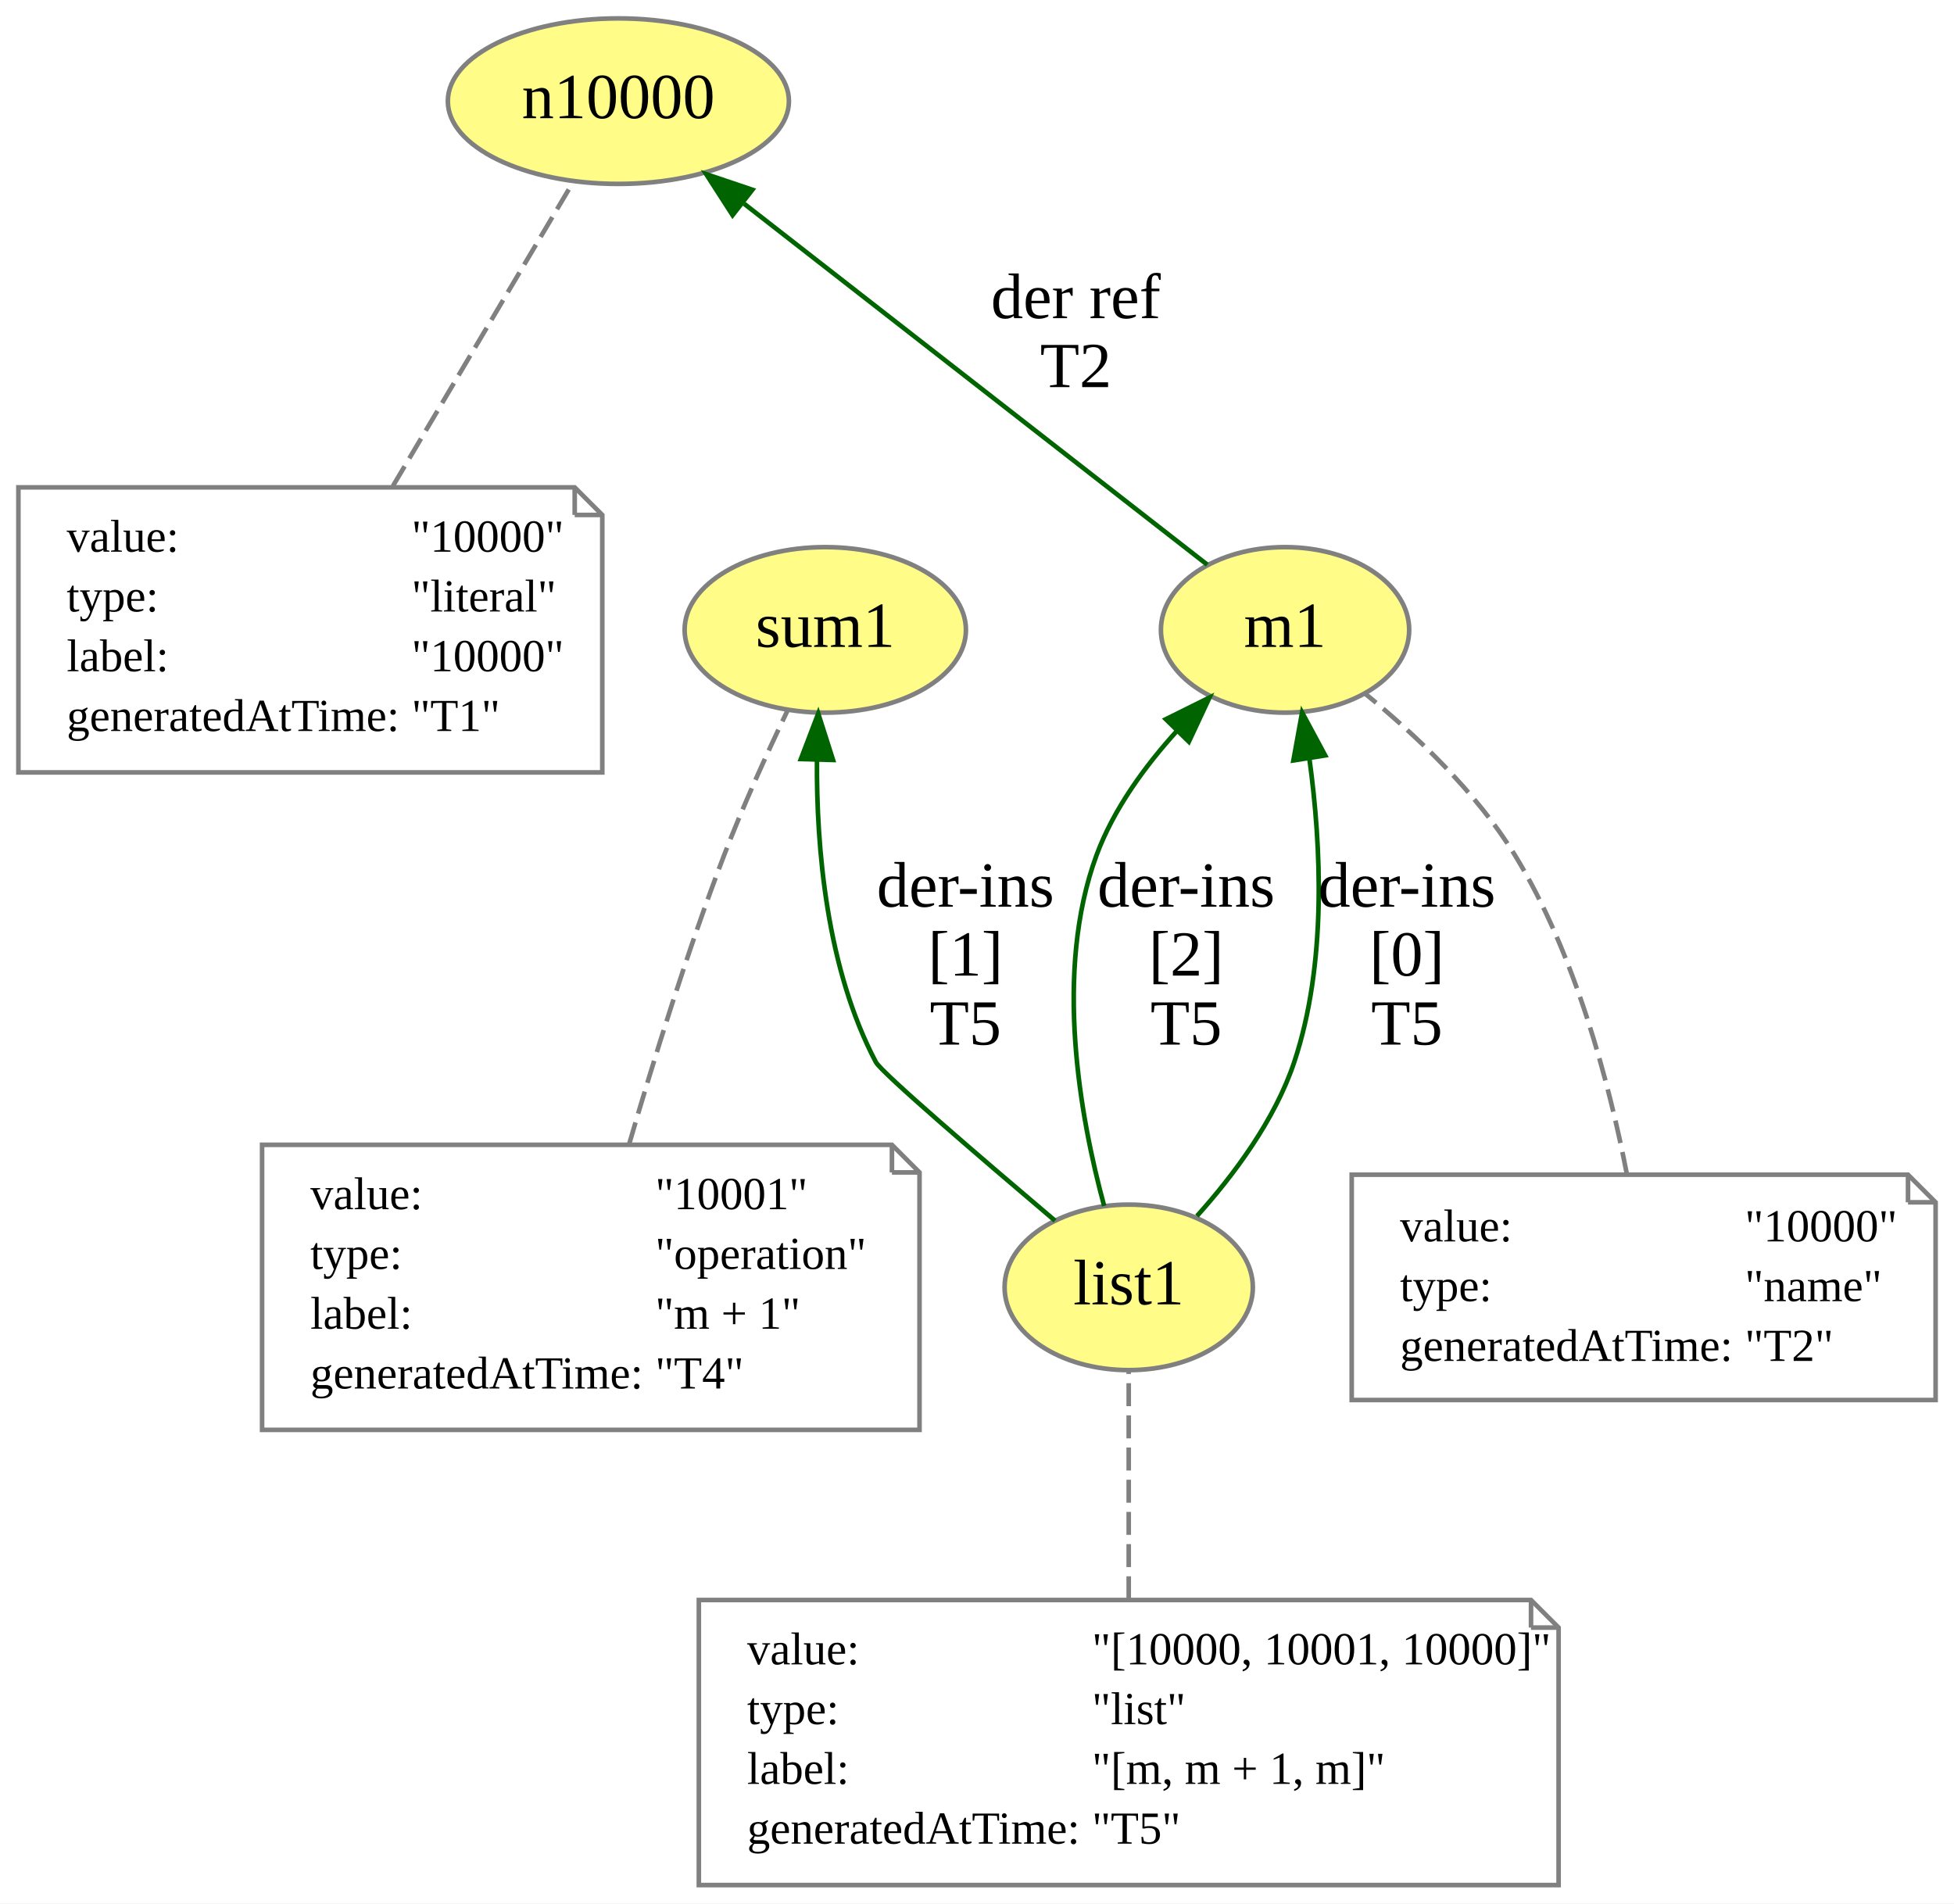
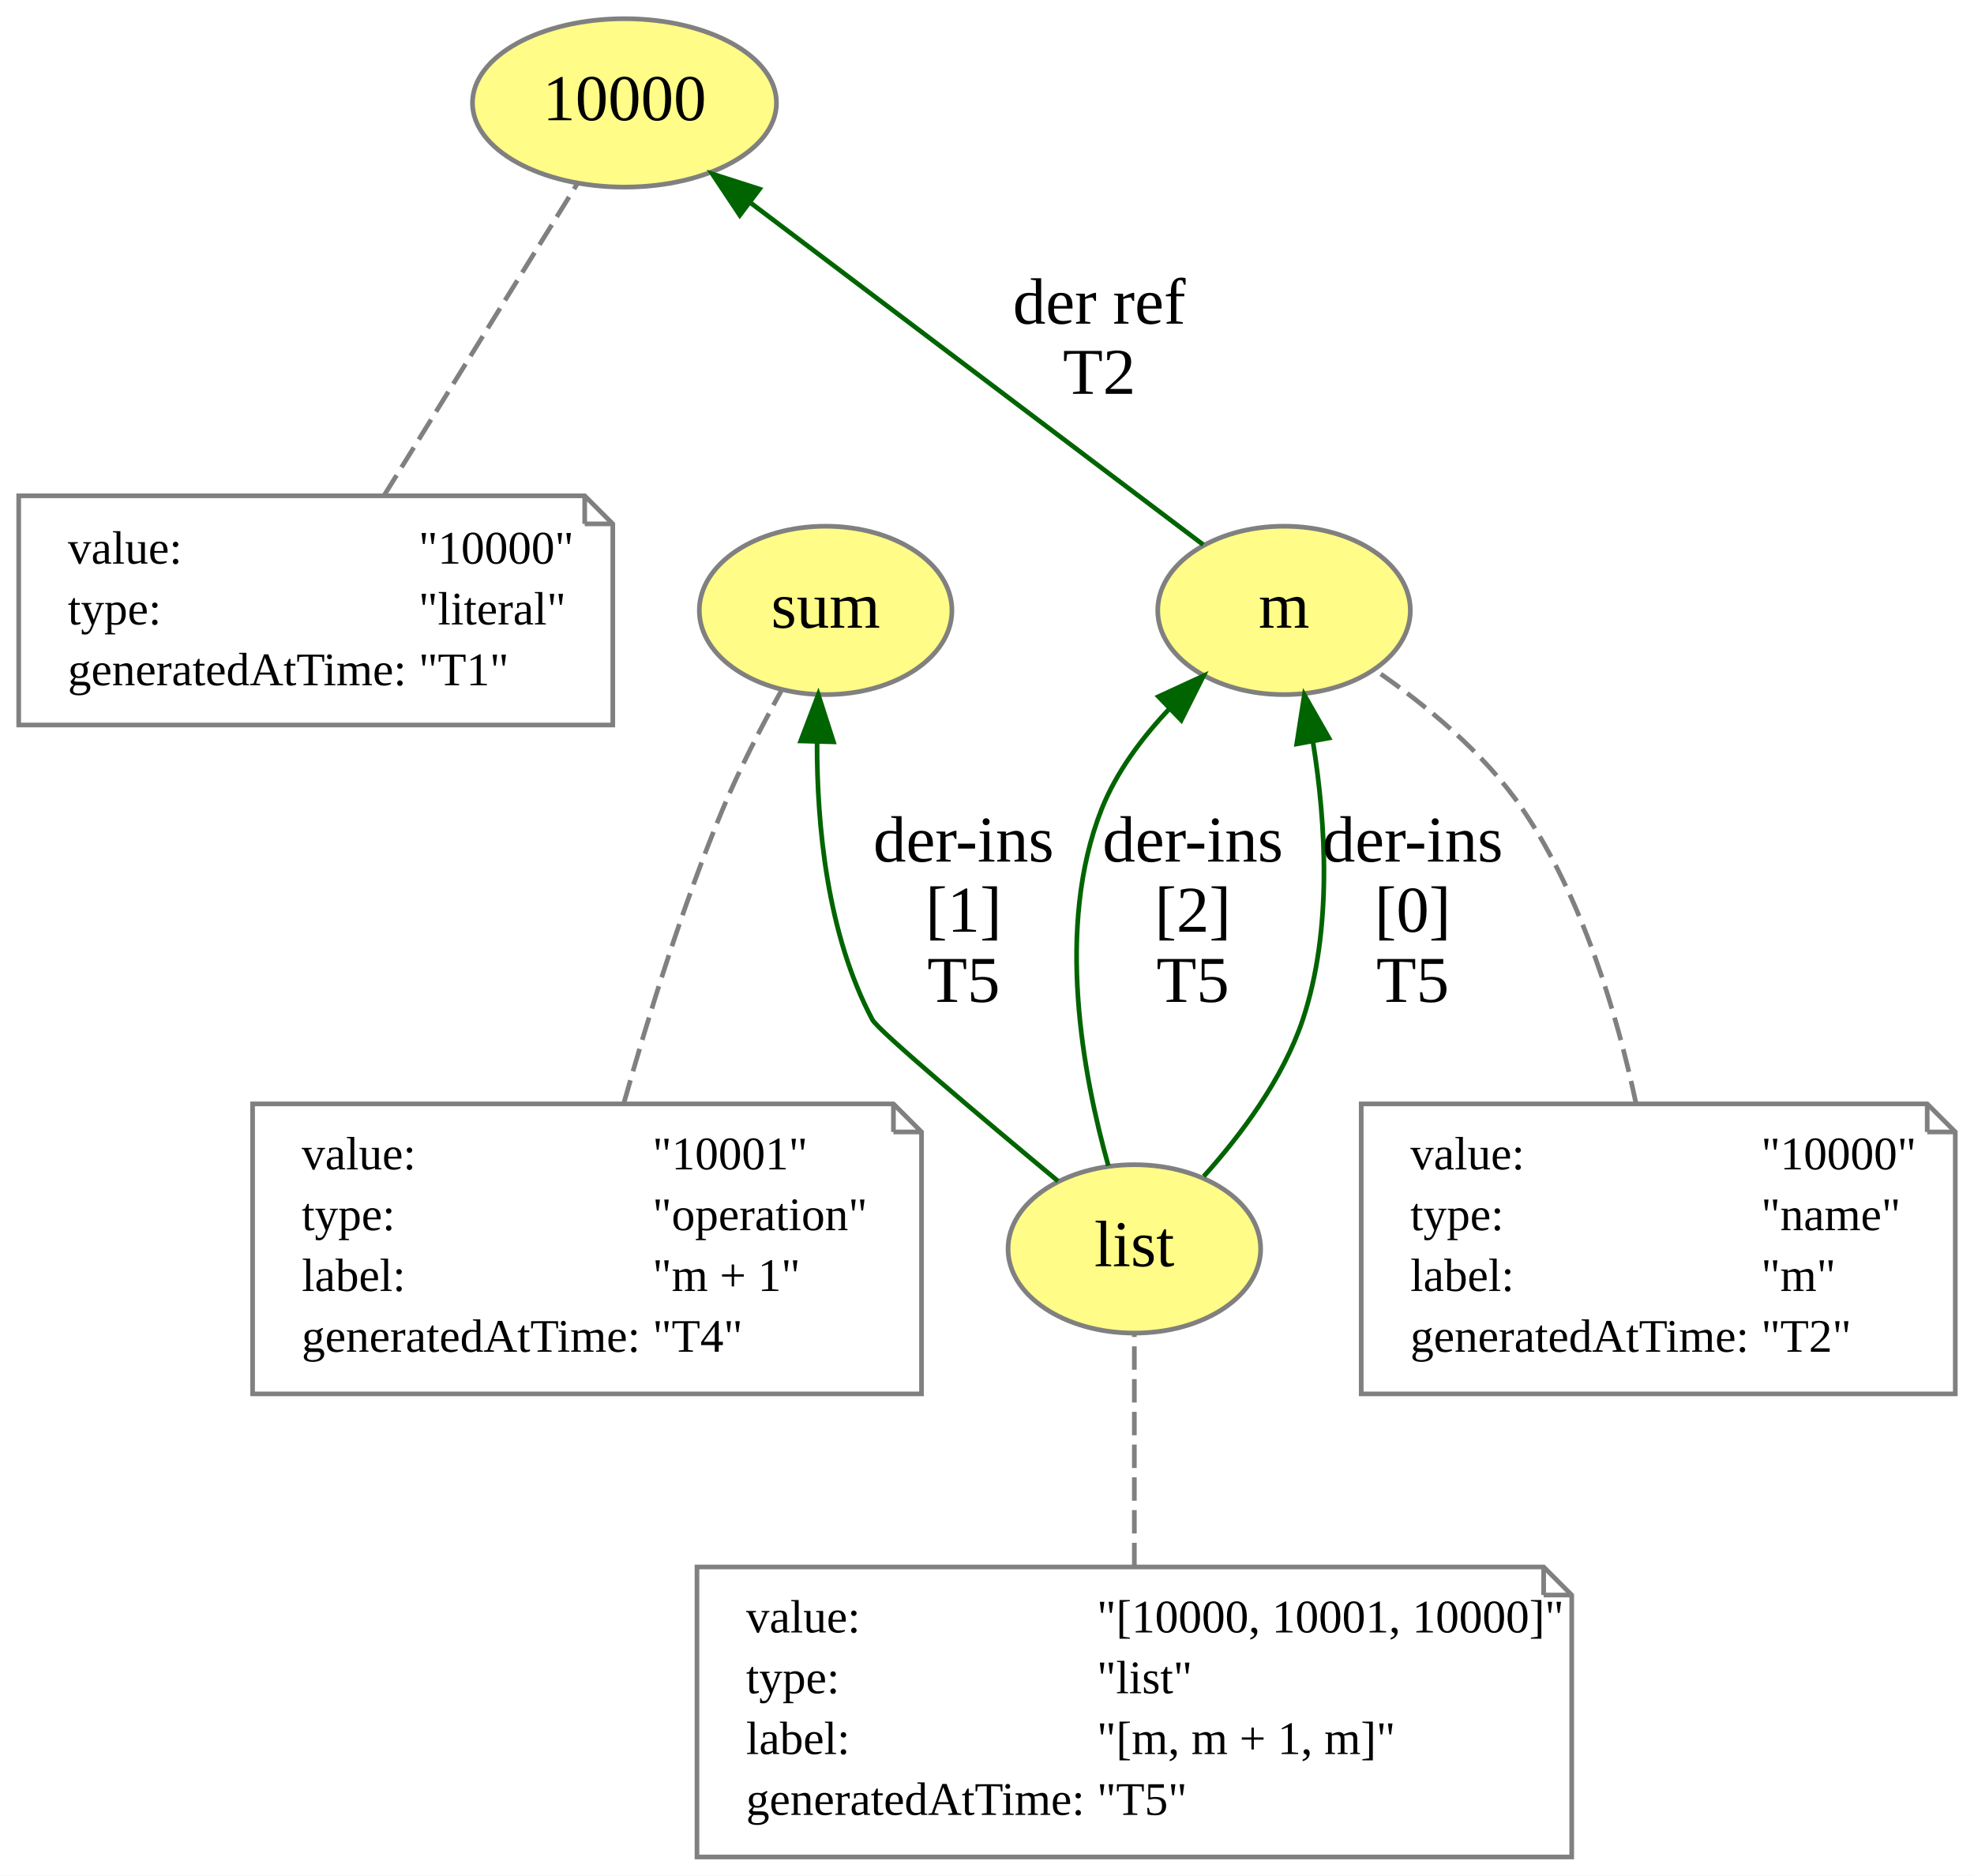
- <svg xmlns="http://www.w3.org/2000/svg" xmlns:xlink="http://www.w3.org/1999/xlink" width="425pt" height="414pt" viewBox="0.00 0.00 425.00 414.00">
-   <g id="graph0" class="graph" transform="scale(1 1) rotate(0) translate(4 410)">
-     <polygon fill="white" stroke="none" points="-4,4 -4,-410 421,-410 421,4 -4,4" />
+ <svg xmlns="http://www.w3.org/2000/svg" xmlns:xlink="http://www.w3.org/1999/xlink" width="422pt" height="401pt" viewBox="0.00 0.00 422.00 401.00">
+   <g id="graph0" class="graph" transform="scale(1 1) rotate(0) translate(4 397)">
+     <polygon fill="white" stroke="none" points="-4,4 -4,-397 418,-397 418,4 -4,4" />
    <g id="node1" class="node">
      <g id="a_node1">
-         <a xlink:href="http://example.org/n10000" xlink:title="n10000">
-           <ellipse fill="#fffc87" stroke="#808080" cx="130.5" cy="-388" rx="37.093" ry="18" />
-           <text text-anchor="middle" x="130.5" y="-384.3" font-family="Times New Roman,serif" font-size="14.00">n10000</text>
+         <a xlink:href="http://example.org/10000" xlink:title="10000">
+           <ellipse fill="#fffc87" stroke="#808080" cx="129.5" cy="-375" rx="32.494" ry="18" />
+           <text text-anchor="middle" x="129.5" y="-371.3" font-family="Times New Roman,serif" font-size="14.00">10000</text>
        </a>
      </g>
    </g>
    <g id="node2" class="node">
-       <polygon fill="none" stroke="gray" points="121,-304 -7.10543e-015,-304 -7.10543e-015,-242 127,-242 127,-298 121,-304" />
-       <polyline fill="none" stroke="gray" points="121,-304 121,-298 " />
-       <polyline fill="none" stroke="gray" points="127,-298 121,-298 " />
-       <text text-anchor="start" x="10.5" y="-290" font-family="Times New Roman,serif" font-size="10.00">value:</text>
-       <text text-anchor="start" x="85.5" y="-290" font-family="Times New Roman,serif" font-size="10.00">"10000"</text>
-       <text text-anchor="start" x="10.5" y="-277" font-family="Times New Roman,serif" font-size="10.00">type:</text>
-       <text text-anchor="start" x="85.5" y="-277" font-family="Times New Roman,serif" font-size="10.00">"literal"</text>
-       <text text-anchor="start" x="10.5" y="-264" font-family="Times New Roman,serif" font-size="10.00">label:</text>
-       <text text-anchor="start" x="85.5" y="-264" font-family="Times New Roman,serif" font-size="10.00">"10000"</text>
-       <text text-anchor="start" x="10.5" y="-251" font-family="Times New Roman,serif" font-size="10.00">generatedAtTime:</text>
-       <text text-anchor="start" x="85.5" y="-251" font-family="Times New Roman,serif" font-size="10.00">"T1"</text>
+       <polygon fill="none" stroke="gray" points="121,-291 -7.10543e-015,-291 -7.10543e-015,-242 127,-242 127,-285 121,-291" />
+       <polyline fill="none" stroke="gray" points="121,-291 121,-285 " />
+       <polyline fill="none" stroke="gray" points="127,-285 121,-285 " />
+       <text text-anchor="start" x="10.5" y="-276.5" font-family="Times New Roman,serif" font-size="10.00">value:</text>
+       <text text-anchor="start" x="85.5" y="-276.5" font-family="Times New Roman,serif" font-size="10.00">"10000"</text>
+       <text text-anchor="start" x="10.5" y="-263.5" font-family="Times New Roman,serif" font-size="10.00">type:</text>
+       <text text-anchor="start" x="85.5" y="-263.5" font-family="Times New Roman,serif" font-size="10.00">"literal"</text>
+       <text text-anchor="start" x="10.5" y="-250.5" font-family="Times New Roman,serif" font-size="10.00">generatedAtTime:</text>
+       <text text-anchor="start" x="85.5" y="-250.5" font-family="Times New Roman,serif" font-size="10.00">"T1"</text>
    </g>
    <g id="edge1" class="edge">
-       <path fill="none" stroke="gray" stroke-dasharray="5,2" d="M81.455,-304.282C94.091,-325.594 110.519,-353.301 120.788,-370.62" />
+       <path fill="none" stroke="gray" stroke-dasharray="5,2" d="M78.147,-291.136C90.68,-311.358 108.39,-339.936 119.397,-357.698" />
    </g>
    <g id="node3" class="node">
      <g id="a_node3">
-         <a xlink:href="http://example.org/m1" xlink:title="m1">
-           <ellipse fill="#fffc87" stroke="#808080" cx="275.5" cy="-273" rx="27" ry="18" />
-           <text text-anchor="middle" x="275.5" y="-269.3" font-family="Times New Roman,serif" font-size="14.00">m1</text>
+         <a xlink:href="http://example.org/m" xlink:title="m">
+           <ellipse fill="#fffc87" stroke="#808080" cx="270.5" cy="-266.5" rx="27" ry="18" />
+           <text text-anchor="middle" x="270.5" y="-262.8" font-family="Times New Roman,serif" font-size="14.00">m</text>
        </a>
      </g>
    </g>
    <g id="edge3" class="edge">
-       <path fill="none" stroke="darkgreen" d="M258.583,-287.184C233.833,-306.471 187.485,-342.591 157.853,-365.684" />
-       <polygon fill="darkgreen" stroke="darkgreen" points="155.339,-363.205 149.603,-372.113 159.642,-368.727 155.339,-363.205" />
-       <text text-anchor="middle" x="230" y="-340.8" font-family="Times New Roman,serif" font-size="14.00">der ref</text>
-       <text text-anchor="middle" x="230" y="-325.8" font-family="Times New Roman,serif" font-size="14.00">T2</text>
+       <path fill="none" stroke="darkgreen" d="M253.211,-280.559C229.086,-298.781 185.087,-332.014 156.586,-353.541" />
+       <polygon fill="darkgreen" stroke="darkgreen" points="154.148,-350.996 148.278,-359.816 158.367,-356.582 154.148,-350.996" />
+       <text text-anchor="middle" x="231" y="-327.8" font-family="Times New Roman,serif" font-size="14.00">der ref</text>
+       <text text-anchor="middle" x="231" y="-312.8" font-family="Times New Roman,serif" font-size="14.00">T2</text>
    </g>
    <g id="node4" class="node">
-       <polygon fill="none" stroke="gray" points="411,-154.5 290,-154.5 290,-105.5 417,-105.5 417,-148.5 411,-154.5" />
-       <polyline fill="none" stroke="gray" points="411,-154.5 411,-148.5 " />
-       <polyline fill="none" stroke="gray" points="417,-148.5 411,-148.5 " />
-       <text text-anchor="start" x="300.5" y="-140" font-family="Times New Roman,serif" font-size="10.00">value:</text>
-       <text text-anchor="start" x="375.5" y="-140" font-family="Times New Roman,serif" font-size="10.00">"10000"</text>
-       <text text-anchor="start" x="300.5" y="-127" font-family="Times New Roman,serif" font-size="10.00">type:</text>
-       <text text-anchor="start" x="375.5" y="-127" font-family="Times New Roman,serif" font-size="10.00">"name"</text>
-       <text text-anchor="start" x="300.5" y="-114" font-family="Times New Roman,serif" font-size="10.00">generatedAtTime:</text>
-       <text text-anchor="start" x="375.5" y="-114" font-family="Times New Roman,serif" font-size="10.00">"T2"</text>
+       <polygon fill="none" stroke="gray" points="408,-161 287,-161 287,-99 414,-99 414,-155 408,-161" />
+       <polyline fill="none" stroke="gray" points="408,-161 408,-155 " />
+       <polyline fill="none" stroke="gray" points="414,-155 408,-155 " />
+       <text text-anchor="start" x="297.5" y="-147" font-family="Times New Roman,serif" font-size="10.00">value:</text>
+       <text text-anchor="start" x="372.5" y="-147" font-family="Times New Roman,serif" font-size="10.00">"10000"</text>
+       <text text-anchor="start" x="297.5" y="-134" font-family="Times New Roman,serif" font-size="10.00">type:</text>
+       <text text-anchor="start" x="372.5" y="-134" font-family="Times New Roman,serif" font-size="10.00">"name"</text>
+       <text text-anchor="start" x="297.5" y="-121" font-family="Times New Roman,serif" font-size="10.00">label:</text>
+       <text text-anchor="start" x="372.5" y="-121" font-family="Times New Roman,serif" font-size="10.00">"m"</text>
+       <text text-anchor="start" x="297.5" y="-108" font-family="Times New Roman,serif" font-size="10.00">generatedAtTime:</text>
+       <text text-anchor="start" x="372.5" y="-108" font-family="Times New Roman,serif" font-size="10.00">"T2"</text>
    </g>
    <g id="edge2" class="edge">
-       <path fill="none" stroke="gray" stroke-dasharray="5,2" d="M349.864,-154.533C346.045,-174.205 338.701,-202.426 325.5,-224 317.084,-237.754 303.779,-250.26 293.009,-259.057" />
+       <path fill="none" stroke="gray" stroke-dasharray="5,2" d="M345.765,-161.017C341.662,-180.263 334.298,-205.092 321.5,-224 313.31,-236.1 300.56,-246.475 289.858,-253.825" />
    </g>
    <g id="node5" class="node">
      <g id="a_node5">
-         <a xlink:href="http://example.org/sum1" xlink:title="sum1">
-           <ellipse fill="#fffc87" stroke="#808080" cx="175.5" cy="-273" rx="30.595" ry="18" />
-           <text text-anchor="middle" x="175.5" y="-269.3" font-family="Times New Roman,serif" font-size="14.00">sum1</text>
+         <a xlink:href="http://example.org/sum" xlink:title="sum">
+           <ellipse fill="#fffc87" stroke="#808080" cx="172.5" cy="-266.5" rx="27" ry="18" />
+           <text text-anchor="middle" x="172.5" y="-262.8" font-family="Times New Roman,serif" font-size="14.00">sum</text>
        </a>
      </g>
    </g>
    <g id="node6" class="node">
-       <polygon fill="none" stroke="gray" points="190,-161 53,-161 53,-99 196,-99 196,-155 190,-161" />
-       <polyline fill="none" stroke="gray" points="190,-161 190,-155 " />
-       <polyline fill="none" stroke="gray" points="196,-155 190,-155 " />
-       <text text-anchor="start" x="63.5" y="-147" font-family="Times New Roman,serif" font-size="10.00">value:</text>
-       <text text-anchor="start" x="138.5" y="-147" font-family="Times New Roman,serif" font-size="10.00">"10001"</text>
-       <text text-anchor="start" x="63.5" y="-134" font-family="Times New Roman,serif" font-size="10.00">type:</text>
-       <text text-anchor="start" x="138.5" y="-134" font-family="Times New Roman,serif" font-size="10.00">"operation"</text>
-       <text text-anchor="start" x="63.5" y="-121" font-family="Times New Roman,serif" font-size="10.00">label:</text>
-       <text text-anchor="start" x="138.5" y="-121" font-family="Times New Roman,serif" font-size="10.00">"m + 1"</text>
-       <text text-anchor="start" x="63.5" y="-108" font-family="Times New Roman,serif" font-size="10.00">generatedAtTime:</text>
-       <text text-anchor="start" x="138.5" y="-108" font-family="Times New Roman,serif" font-size="10.00">"T4"</text>
+       <polygon fill="none" stroke="gray" points="187,-161 50,-161 50,-99 193,-99 193,-155 187,-161" />
+       <polyline fill="none" stroke="gray" points="187,-161 187,-155 " />
+       <polyline fill="none" stroke="gray" points="193,-155 187,-155 " />
+       <text text-anchor="start" x="60.5" y="-147" font-family="Times New Roman,serif" font-size="10.00">value:</text>
+       <text text-anchor="start" x="135.5" y="-147" font-family="Times New Roman,serif" font-size="10.00">"10001"</text>
+       <text text-anchor="start" x="60.5" y="-134" font-family="Times New Roman,serif" font-size="10.00">type:</text>
+       <text text-anchor="start" x="135.5" y="-134" font-family="Times New Roman,serif" font-size="10.00">"operation"</text>
+       <text text-anchor="start" x="60.5" y="-121" font-family="Times New Roman,serif" font-size="10.00">label:</text>
+       <text text-anchor="start" x="135.5" y="-121" font-family="Times New Roman,serif" font-size="10.00">"m + 1"</text>
+       <text text-anchor="start" x="60.5" y="-108" font-family="Times New Roman,serif" font-size="10.00">generatedAtTime:</text>
+       <text text-anchor="start" x="135.5" y="-108" font-family="Times New Roman,serif" font-size="10.00">"T4"</text>
    </g>
    <g id="edge4" class="edge">
-       <path fill="none" stroke="gray" stroke-dasharray="5,2" d="M132.819,-161.068C138.163,-179.444 145.571,-203.312 153.5,-224 157.568,-234.614 162.857,-246.207 167.229,-255.341" />
+       <path fill="none" stroke="gray" stroke-dasharray="5,2" d="M129.394,-161.238C134.583,-179.676 141.977,-203.549 150.5,-224 154.076,-232.581 158.83,-241.749 163.003,-249.28" />
    </g>
    <g id="node7" class="node">
      <g id="a_node7">
-         <a xlink:href="http://example.org/list1" xlink:title="list1">
-           <ellipse fill="#fffc87" stroke="#808080" cx="241.5" cy="-130" rx="27" ry="18" />
-           <text text-anchor="middle" x="241.5" y="-126.3" font-family="Times New Roman,serif" font-size="14.00">list1</text>
+         <a xlink:href="http://example.org/list" xlink:title="list">
+           <ellipse fill="#fffc87" stroke="#808080" cx="238.5" cy="-130" rx="27" ry="18" />
+           <text text-anchor="middle" x="238.5" y="-126.3" font-family="Times New Roman,serif" font-size="14.00">list</text>
        </a>
      </g>
    </g>
    <g id="edge6" class="edge">
-       <path fill="none" stroke="darkgreen" d="M256.338,-145.513C264.284,-154.351 273.284,-166.351 277.5,-179 284.62,-200.359 283.392,-226.036 280.797,-244.993" />
-       <polygon fill="darkgreen" stroke="darkgreen" points="277.315,-244.605 279.211,-255.029 284.229,-245.697 277.315,-244.605" />
-       <text text-anchor="middle" x="302" y="-212.8" font-family="Times New Roman,serif" font-size="14.00">der-ins</text>
-       <text text-anchor="middle" x="302" y="-197.8" font-family="Times New Roman,serif" font-size="14.00">[0]</text>
-       <text text-anchor="middle" x="302" y="-182.8" font-family="Times New Roman,serif" font-size="14.00">T5</text>
+       <path fill="none" stroke="darkgreen" d="M253.338,-145.513C261.284,-154.351 270.284,-166.351 274.5,-179 280.878,-198.133 279.473,-220.968 276.69,-238.371" />
+       <polygon fill="darkgreen" stroke="darkgreen" points="273.208,-237.954 274.837,-248.422 280.092,-239.223 273.208,-237.954" />
+       <text text-anchor="middle" x="298" y="-212.8" font-family="Times New Roman,serif" font-size="14.00">der-ins</text>
+       <text text-anchor="middle" x="298" y="-197.8" font-family="Times New Roman,serif" font-size="14.00">[0]</text>
+       <text text-anchor="middle" x="298" y="-182.8" font-family="Times New Roman,serif" font-size="14.00">T5</text>
    </g>
    <g id="edge8" class="edge">
-       <path fill="none" stroke="darkgreen" d="M236.156,-147.707C230.971,-166.785 225.14,-198.632 234.5,-224 238.199,-234.025 245.027,-243.376 252.065,-251.113" />
-       <polygon fill="darkgreen" stroke="darkgreen" points="249.572,-253.57 259.064,-258.277 254.579,-248.678 249.572,-253.57" />
-       <text text-anchor="middle" x="254" y="-212.8" font-family="Times New Roman,serif" font-size="14.00">der-ins</text>
-       <text text-anchor="middle" x="254" y="-197.8" font-family="Times New Roman,serif" font-size="14.00">[2]</text>
-       <text text-anchor="middle" x="254" y="-182.8" font-family="Times New Roman,serif" font-size="14.00">T5</text>
+       <path fill="none" stroke="darkgreen" d="M232.939,-147.79C227.554,-166.944 221.541,-198.861 231.5,-224 234.624,-231.885 240.033,-239.146 245.845,-245.315" />
+       <polygon fill="darkgreen" stroke="darkgreen" points="243.661,-248.071 253.281,-252.51 248.529,-243.041 243.661,-248.071" />
+       <text text-anchor="middle" x="251" y="-212.8" font-family="Times New Roman,serif" font-size="14.00">der-ins</text>
+       <text text-anchor="middle" x="251" y="-197.8" font-family="Times New Roman,serif" font-size="14.00">[2]</text>
+       <text text-anchor="middle" x="251" y="-182.8" font-family="Times New Roman,serif" font-size="14.00">T5</text>
    </g>
    <g id="edge7" class="edge">
-       <path fill="none" stroke="darkgreen" d="M225.475,-144.497C209.673,-157.881 187.705,-176.716 186.5,-179 175.81,-199.262 173.555,-225.394 173.689,-244.795" />
-       <polygon fill="darkgreen" stroke="darkgreen" points="170.19,-244.904 173.97,-254.802 177.187,-244.707 170.19,-244.904" />
-       <text text-anchor="middle" x="206" y="-212.8" font-family="Times New Roman,serif" font-size="14.00">der-ins</text>
-       <text text-anchor="middle" x="206" y="-197.8" font-family="Times New Roman,serif" font-size="14.00">[1]</text>
-       <text text-anchor="middle" x="206" y="-182.8" font-family="Times New Roman,serif" font-size="14.00">T5</text>
+       <path fill="none" stroke="darkgreen" d="M222.183,-144.49C206.093,-157.867 183.725,-176.696 182.5,-179 172.817,-197.214 170.615,-220.587 170.671,-238.444" />
+       <polygon fill="darkgreen" stroke="darkgreen" points="167.173,-238.593 170.937,-248.497 174.171,-238.407 167.173,-238.593" />
+       <text text-anchor="middle" x="202" y="-212.8" font-family="Times New Roman,serif" font-size="14.00">der-ins</text>
+       <text text-anchor="middle" x="202" y="-197.8" font-family="Times New Roman,serif" font-size="14.00">[1]</text>
+       <text text-anchor="middle" x="202" y="-182.8" font-family="Times New Roman,serif" font-size="14.00">T5</text>
    </g>
    <g id="node8" class="node">
-       <polygon fill="none" stroke="gray" points="329,-62 148,-62 148,-0 335,-0 335,-56 329,-62" />
-       <polyline fill="none" stroke="gray" points="329,-62 329,-56 " />
-       <polyline fill="none" stroke="gray" points="335,-56 329,-56 " />
-       <text text-anchor="start" x="158.5" y="-48" font-family="Times New Roman,serif" font-size="10.00">value:</text>
-       <text text-anchor="start" x="233.5" y="-48" font-family="Times New Roman,serif" font-size="10.00">"[10000, 10001, 10000]"</text>
-       <text text-anchor="start" x="158.5" y="-35" font-family="Times New Roman,serif" font-size="10.00">type:</text>
-       <text text-anchor="start" x="233.5" y="-35" font-family="Times New Roman,serif" font-size="10.00">"list"</text>
-       <text text-anchor="start" x="158.5" y="-22" font-family="Times New Roman,serif" font-size="10.00">label:</text>
-       <text text-anchor="start" x="233.5" y="-22" font-family="Times New Roman,serif" font-size="10.00">"[m, m + 1, m]"</text>
-       <text text-anchor="start" x="158.5" y="-9" font-family="Times New Roman,serif" font-size="10.00">generatedAtTime:</text>
-       <text text-anchor="start" x="233.5" y="-9" font-family="Times New Roman,serif" font-size="10.00">"T5"</text>
+       <polygon fill="none" stroke="gray" points="326,-62 145,-62 145,-0 332,-0 332,-56 326,-62" />
+       <polyline fill="none" stroke="gray" points="326,-62 326,-56 " />
+       <polyline fill="none" stroke="gray" points="332,-56 326,-56 " />
+       <text text-anchor="start" x="155.5" y="-48" font-family="Times New Roman,serif" font-size="10.00">value:</text>
+       <text text-anchor="start" x="230.5" y="-48" font-family="Times New Roman,serif" font-size="10.00">"[10000, 10001, 10000]"</text>
+       <text text-anchor="start" x="155.5" y="-35" font-family="Times New Roman,serif" font-size="10.00">type:</text>
+       <text text-anchor="start" x="230.5" y="-35" font-family="Times New Roman,serif" font-size="10.00">"list"</text>
+       <text text-anchor="start" x="155.5" y="-22" font-family="Times New Roman,serif" font-size="10.00">label:</text>
+       <text text-anchor="start" x="230.5" y="-22" font-family="Times New Roman,serif" font-size="10.00">"[m, m + 1, m]"</text>
+       <text text-anchor="start" x="155.5" y="-9" font-family="Times New Roman,serif" font-size="10.00">generatedAtTime:</text>
+       <text text-anchor="start" x="230.5" y="-9" font-family="Times New Roman,serif" font-size="10.00">"T5"</text>
    </g>
    <g id="edge5" class="edge">
-       <path fill="none" stroke="gray" stroke-dasharray="5,2" d="M241.5,-62.16C241.5,-78.51 241.5,-98.122 241.5,-111.859" />
+       <path fill="none" stroke="gray" stroke-dasharray="5,2" d="M238.5,-62.16C238.5,-78.51 238.5,-98.122 238.5,-111.859" />
    </g>
  </g>
</svg>
